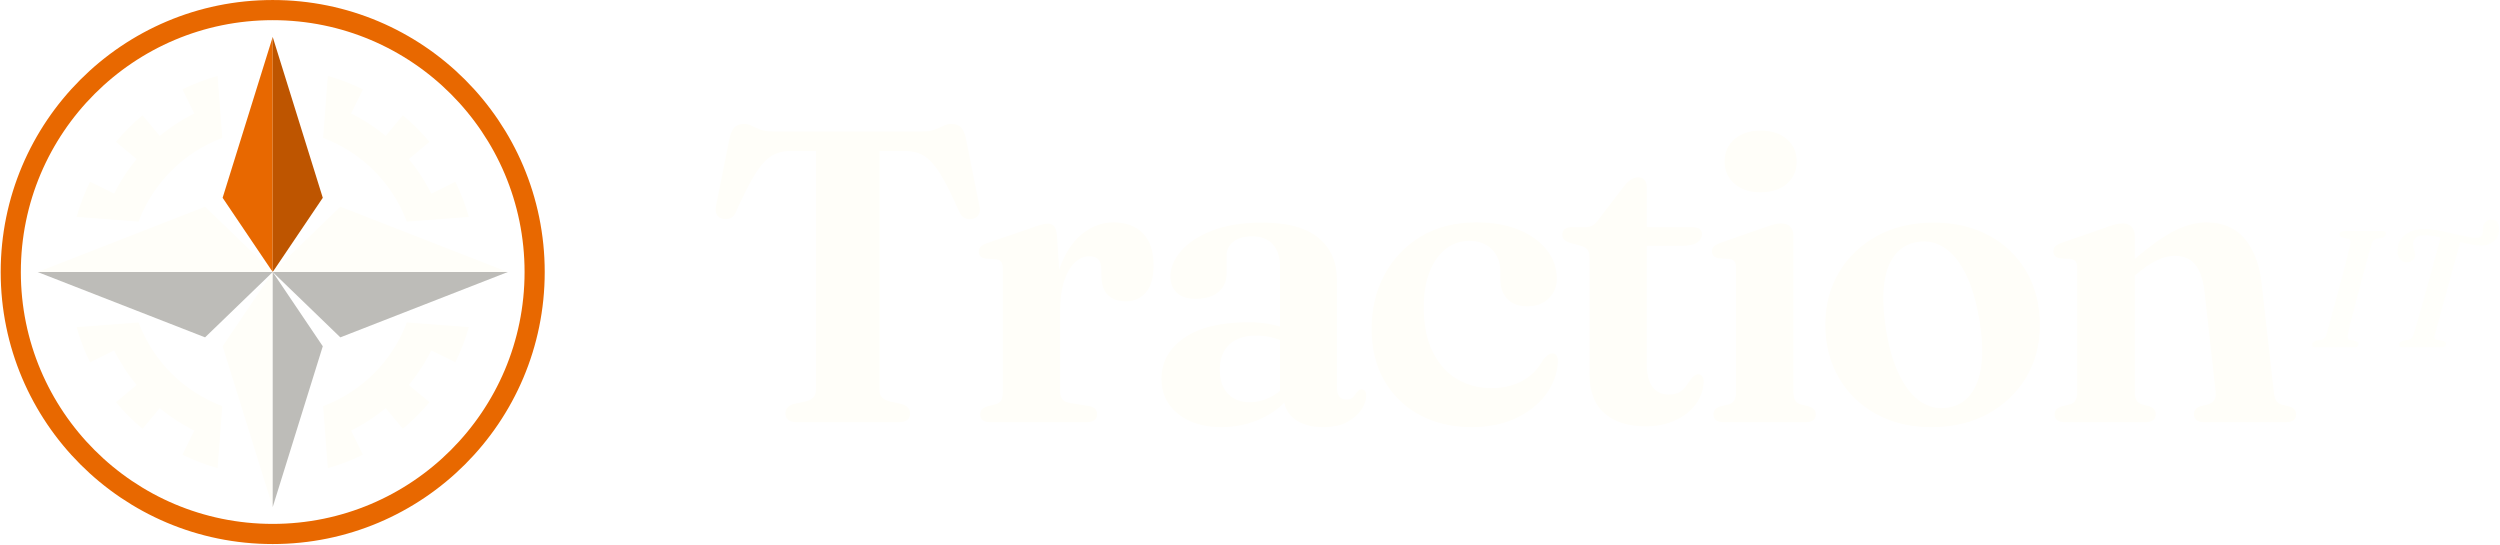
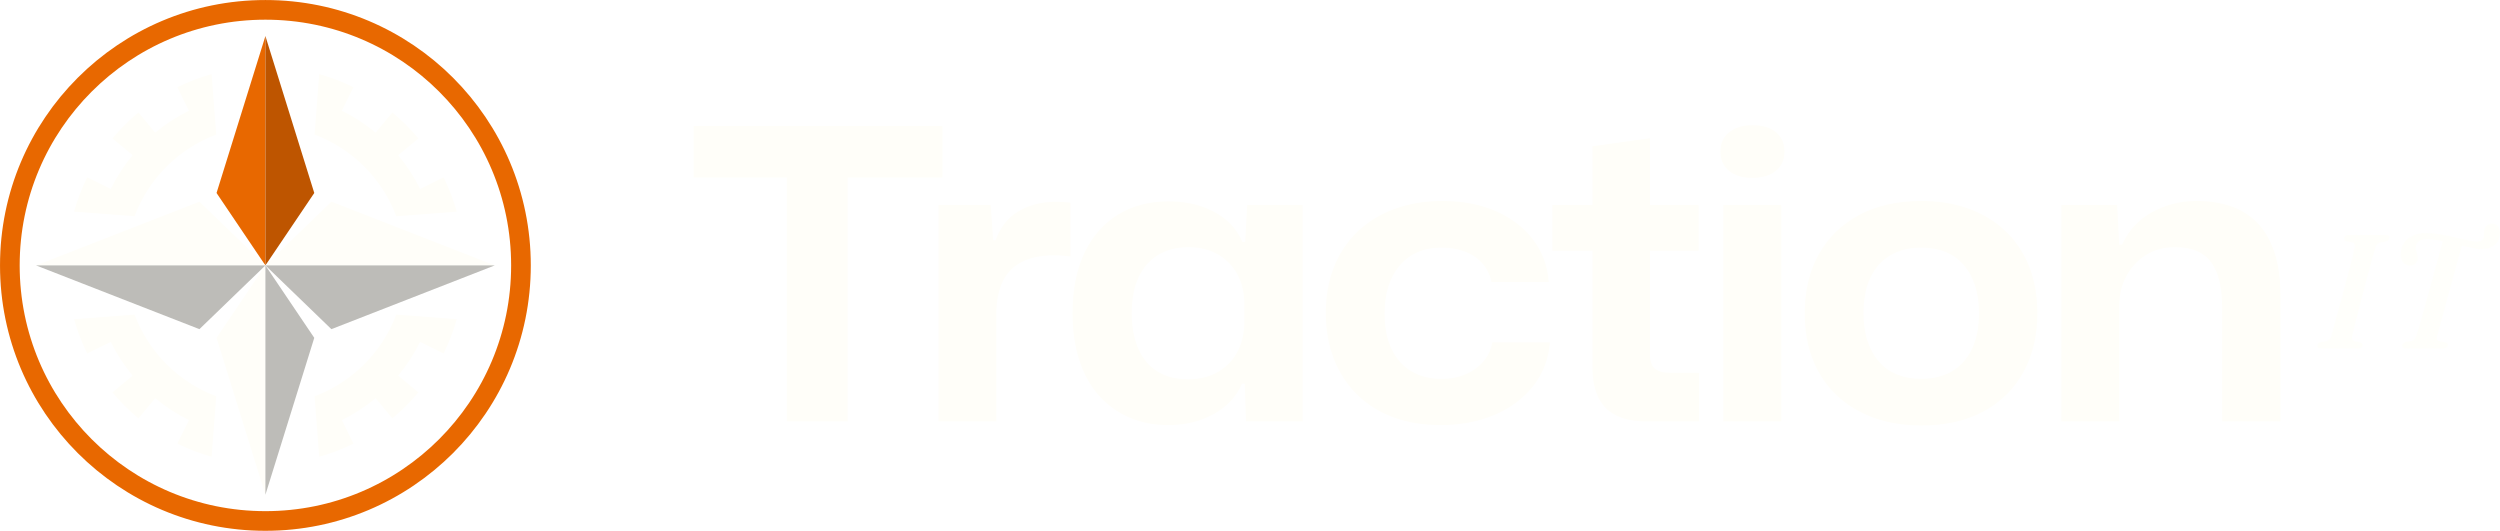
- <svg xmlns="http://www.w3.org/2000/svg" viewBox="3.5 -15.5 601.63 130.99" width="602" height="131">
+ <svg xmlns="http://www.w3.org/2000/svg" viewBox="3.5 -15.5 616.98 130.99" width="617" height="131">
  <g transform="translate(0 -19) scale(0.5390625)">
    <circle cx="128" cy="128" r="117" fill="none" stroke="#E86800" stroke-width="9" />
    <path d="M187.91 105.48A64 64 0 0 0 150.52 68.09L152.62 40.4A91 91 0 0 1 168.32 46.42L163 57.18A79 79 0 0 1 178.46 67.22L186.13 57.98A91 91 0 0 1 198.02 69.87L188.78 77.54A79 79 0 0 1 198.82 93L209.58 87.68A91 91 0 0 1 215.6 103.38Z" fill="#FFFEF9" />
    <path d="M105.48 68.09A64 64 0 0 0 68.09 105.48L40.4 103.38A91 91 0 0 1 46.42 87.68L57.18 93A79 79 0 0 1 67.22 77.54L57.98 69.87A91 91 0 0 1 69.87 57.98L77.54 67.22A79 79 0 0 1 93 57.18L87.68 46.42A91 91 0 0 1 103.38 40.4Z" fill="#FFFEF9" />
    <path d="M68.09 150.52A64 64 0 0 0 105.48 187.91L103.38 215.6A91 91 0 0 1 87.68 209.58L93 198.82A79 79 0 0 1 77.54 188.78L69.87 198.02A91 91 0 0 1 57.98 186.13L67.22 178.46A79 79 0 0 1 57.18 163L46.42 168.32A91 91 0 0 1 40.4 152.62Z" fill="#FFFEF9" />
    <path d="M150.52 187.91A64 64 0 0 0 187.91 150.52L215.6 152.62A91 91 0 0 1 209.58 168.32L198.82 163A79 79 0 0 1 188.78 178.46L198.02 186.13A91 91 0 0 1 186.13 198.02L178.46 188.78A79 79 0 0 1 163 198.82L168.32 209.58A91 91 0 0 1 152.62 215.6Z" fill="#FFFEF9" />
    <path d="M128 23L105.63 94.84L128 128Z" fill="#E86800" />
    <path d="M128 23L150.37 94.84L128 128Z" fill="#be5500" />
    <path d="M233 128L158.21 98.82L128 128Z" fill="#FFFEF9" />
    <path d="M233 128L158.21 157.18L128 128Z" fill="#bdbcb8" />
    <path d="M128 233L105.63 161.16L128 128Z" fill="#FFFEF9" />
    <path d="M128 233L150.37 161.16L128 128Z" fill="#bdbcb8" />
    <path d="M23 128L97.79 98.82L128 128Z" fill="#FFFEF9" />
    <path d="M23 128L97.79 157.18L128 128Z" fill="#bdbcb8" />
  </g>
-   <path d="M189.30 16.15L189.30 16.15L225.50 16.15Q227.30 16.15 228.45 15.70Q229.60 15.25 230.50 14.80Q231.40 14.35 232.40 14.35L232.40 14.35Q233.85 14.35 234.63 15.07Q235.40 15.80 235.85 17.55L235.85 17.55L239.15 34.05Q239.45 35.35 239 36.17Q238.55 37.00 237.45 37.20L237.45 37.20Q236.45 37.40 235.65 37.02Q234.85 36.65 234.30 35.50L234.30 35.50Q231.65 29.40 229.68 26.27Q227.70 23.15 225.78 22.00Q223.85 20.85 221.20 20.85L221.20 20.85L215.10 20.85L215.10 78.45Q215.10 79.55 215.72 80.20Q216.35 80.85 217.55 81.15L217.55 81.15L220.50 81.80Q222.45 82.40 222.45 84.10L222.45 84.10Q222.45 86.15 219.75 86.15L219.75 86.15L195.15 86.15Q193.75 86.15 193.10 85.57Q192.45 85.00 192.45 84.10L192.45 84.10Q192.45 82.40 194.35 81.80L194.35 81.80L197.35 81.15Q198.55 80.85 199.18 80.20Q199.80 79.55 199.80 78.45L199.80 78.45L199.80 20.85L193.70 20.85Q191.10 20.85 189.15 22.02Q187.20 23.20 185.22 26.32Q183.25 29.45 180.55 35.50L180.55 35.50Q180.05 36.65 179.25 37.02Q178.45 37.40 177.45 37.20L177.45 37.20Q176.35 37.00 175.93 36.17Q175.50 35.35 175.75 34.05L175.75 34.05L179.05 17.55Q179.50 15.80 180.28 15.07Q181.05 14.35 182.50 14.35L182.50 14.35Q183.50 14.35 184.38 14.80Q185.25 15.25 186.40 15.70Q187.55 16.15 189.30 16.15ZM258.60 59.65L256.95 59.85Q256.95 52.65 258.98 47.80Q261 42.95 264.32 40.50Q267.65 38.05 271.40 38.05L271.40 38.05Q276.05 38.05 278.57 40.72Q281.10 43.40 281.10 48.35L281.10 48.35Q281.10 52.75 279.25 54.90Q277.40 57.05 274.50 57.05L274.50 57.05Q271.60 57.05 270.07 55.50Q268.55 53.95 268.55 51.10L268.55 51.10L268.50 49.30Q268.50 47.75 267.80 46.97Q267.10 46.20 265.55 46.20L265.55 46.20Q263.80 46.20 262.20 47.65Q260.60 49.10 259.60 52.07Q258.60 55.05 258.60 59.65L258.60 59.65ZM257.85 41.25L257.85 41.25L258.60 53.20L258.60 78.70Q258.60 80.00 259.13 80.65Q259.65 81.30 261.05 81.55L261.05 81.55L265.40 82.25Q266.45 82.40 266.98 82.90Q267.50 83.40 267.50 84.25L267.50 84.25Q267.50 85.15 266.85 85.65Q266.20 86.15 265 86.15L265 86.15L241.80 86.15Q240.50 86.15 239.93 85.65Q239.35 85.15 239.35 84.30L239.35 84.30Q239.35 83.60 239.75 83.12Q240.15 82.65 241 82.35L241 82.35L243.05 81.85Q243.95 81.60 244.38 80.92Q244.80 80.25 244.80 78.80L244.80 78.80L244.80 49.25Q244.80 48.10 244.43 47.57Q244.05 47.05 243.25 46.95L243.25 46.95L240.55 46.75Q239.70 46.55 239.35 46.15Q239 45.75 239 45.10L239 45.10Q239 44.40 239.45 43.92Q239.90 43.45 241.10 43.00L241.10 43.00L250.80 39.70Q253 38.85 254.05 38.60Q255.10 38.35 255.70 38.35L255.70 38.35Q256.65 38.35 257.18 39.00Q257.70 39.65 257.85 41.25ZM312.45 80.00L312.45 80.00L312.45 79.05L311.55 78.90L311.55 48.80Q311.55 45.25 309.80 43.32Q308.05 41.40 304.90 41.40L304.90 41.40Q301.90 41.40 300.30 42.70Q298.70 44.00 298.70 45.85L298.70 45.85L298.70 50.20Q298.70 53.15 296.72 54.80Q294.75 56.45 291.25 56.45L291.25 56.45Q288.25 56.45 286.70 55.00Q285.15 53.55 285.15 51.00L285.15 51.00Q285.15 47.95 287.68 44.97Q290.20 42.00 295.15 40.05Q300.10 38.10 307.30 38.10L307.30 38.10Q316.40 38.10 320.82 41.80Q325.25 45.50 325.25 51.80L325.25 51.80L325.25 77.80Q325.25 79.25 325.82 79.97Q326.40 80.70 327.45 80.70L327.45 80.70Q328.55 80.70 329.10 80.15Q329.65 79.60 330 79.00L330 79.00Q330.30 78.70 330.55 78.47Q330.80 78.25 331.20 78.25L331.20 78.25Q331.75 78.25 332.02 78.67Q332.30 79.10 332.30 79.75L332.30 79.75Q332.30 81.35 331.15 83.10Q330 84.85 327.73 86.10Q325.45 87.35 322 87.35L322 87.35Q317.60 87.35 315.02 85.37Q312.45 83.40 312.45 80.00ZM283 75.75L283 75.75Q283 69.65 288.45 65.87Q293.90 62.10 303.85 62.10L303.85 62.10Q307.10 62.10 309.63 62.65Q312.15 63.20 314.05 64.10L314.05 64.10L313.05 67.00Q311.35 66.20 309.57 65.75Q307.80 65.30 305.70 65.30L305.70 65.30Q301.65 65.30 299.35 67.45Q297.05 69.60 297.05 73.50L297.05 73.50Q297.05 77.30 299.02 79.32Q301 81.35 304.15 81.35L304.15 81.35Q306.75 81.35 309.18 80.15Q311.60 78.95 313.25 76.80L313.25 76.80L314.30 79.35Q311.60 83.20 307.07 85.27Q302.55 87.35 297.45 87.35L297.45 87.35Q291 87.35 287 84.15Q283 80.95 283 75.75ZM378.20 51.60L378.20 51.60Q378.20 54.40 376.27 56.32Q374.35 58.25 371.10 58.25L371.10 58.25Q367.95 58.25 366.27 56.47Q364.60 54.70 364.60 51.80L364.60 51.80L364.60 49.95Q364.60 46.60 362.57 44.55Q360.55 42.50 357.05 42.50L357.05 42.50Q353.95 42.50 351.48 44.42Q349 46.35 347.57 49.92Q346.15 53.50 346.15 58.50L346.15 58.50Q346.15 64.80 348.27 69.15Q350.40 73.50 354.07 75.72Q357.75 77.95 362.45 77.95L362.45 77.95Q366.75 77.95 369.95 76.17Q373.15 74.40 374.90 71.10L374.90 71.10Q375.65 70.25 376.13 69.92Q376.60 69.60 377.15 69.60L377.15 69.60Q377.85 69.60 378.18 70.22Q378.50 70.85 378.45 71.75L378.45 71.75Q378.15 76.10 375.43 79.65Q372.70 83.20 368.15 85.27Q363.60 87.35 357.75 87.35L357.75 87.35Q350.70 87.35 345.25 84.45Q339.80 81.55 336.70 76.22Q333.60 70.90 333.60 63.70L333.60 63.70Q333.60 56.40 336.73 50.60Q339.85 44.80 345.50 41.42Q351.15 38.05 358.80 38.05L358.80 38.05Q364.85 38.05 369.20 39.90Q373.55 41.75 375.88 44.82Q378.20 47.90 378.20 51.60ZM384.05 43.70L384.05 43.70L381.45 43.00Q380.40 42.65 379.95 42.17Q379.50 41.70 379.50 41.05L379.50 41.05Q379.50 40.15 380.10 39.67Q380.70 39.20 381.70 39.20L381.70 39.20L384.95 39.20Q386.05 39.20 386.78 38.80Q387.50 38.40 388.25 37.35L388.25 37.35L394.25 29.50Q395.15 28.30 396.03 27.75Q396.90 27.20 397.80 27.20L397.80 27.20Q398.75 27.20 399.30 27.82Q399.85 28.45 399.85 29.55L399.85 29.55L399.85 72.20Q399.85 75.80 401.23 77.65Q402.60 79.50 405.10 79.50L405.10 79.50Q406.85 79.50 407.85 78.85Q408.85 78.20 409.45 77.27Q410.05 76.35 410.65 75.60Q411.25 74.85 412.10 74.60L412.10 74.60Q412.75 74.60 413.15 75.02Q413.55 75.45 413.55 76.50L413.55 76.50Q413.40 79.45 411.63 81.85Q409.85 84.25 406.73 85.70Q403.60 87.15 399.55 87.15L399.55 87.15Q393.25 87.15 389.65 84.00Q386.05 80.85 386.05 74.45L386.05 74.45L386.05 46.45Q386.05 45.25 385.60 44.65Q385.15 44.05 384.05 43.70ZM408.15 43.70L394.50 43.70L394.55 39.20L410.90 39.20Q411.95 39.20 412.55 39.62Q413.15 40.05 413.15 40.90L413.15 40.90Q413.15 42.10 411.98 42.90Q410.80 43.70 408.15 43.70L408.15 43.70ZM435.15 41.20L435.15 41.20L435.15 78.75Q435.15 80.20 435.58 80.90Q436.00 81.60 436.85 81.85L436.85 81.85L438.85 82.35Q439.75 82.65 440.15 83.12Q440.55 83.60 440.55 84.30L440.55 84.30Q440.55 85.15 439.95 85.65Q439.35 86.15 438.10 86.15L438.10 86.15L418.35 86.15Q417.10 86.15 416.50 85.65Q415.90 85.15 415.90 84.30L415.90 84.30Q415.90 83.60 416.30 83.12Q416.70 82.65 417.55 82.35L417.55 82.35L419.65 81.85Q420.50 81.55 420.93 80.87Q421.35 80.20 421.35 78.80L421.35 78.80L421.35 49.15Q421.35 48.00 421.00 47.50Q420.65 47.00 419.85 46.85L419.85 46.85L417.10 46.70Q416.30 46.50 415.93 46.10Q415.55 45.70 415.55 45.05L415.55 45.05Q415.55 44.30 416.00 43.85Q416.45 43.40 417.65 42.95L417.65 42.95L427.55 39.50Q429.35 38.85 430.38 38.57Q431.40 38.30 432.20 38.30L432.20 38.30Q433.70 38.30 434.43 39.10Q435.15 39.90 435.15 41.20ZM427.25 30.80L427.25 30.80Q423.35 30.80 420.98 28.75Q418.60 26.70 418.60 23.35L418.60 23.35Q418.60 20.05 420.98 18.00Q423.35 15.95 427.25 15.95L427.25 15.95Q431.20 15.95 433.58 18.00Q435.95 20.05 435.95 23.35L435.95 23.35Q435.95 26.70 433.58 28.75Q431.20 30.80 427.25 30.80ZM468.95 38.10L468.95 38.10Q476.50 38.10 482.28 41.22Q488.05 44.35 491.28 49.92Q494.50 55.50 494.50 62.85L494.50 62.85Q494.50 69.85 491.18 75.40Q487.85 80.95 481.98 84.15Q476.10 87.35 468.40 87.35L468.40 87.35Q460.85 87.35 455.10 84.20Q449.35 81.05 446.10 75.47Q442.85 69.90 442.85 62.65L442.85 62.65Q442.85 55.55 446.18 50.00Q449.50 44.45 455.38 41.27Q461.25 38.10 468.95 38.10ZM472.35 82.65L472.35 82.65Q475.70 82.15 477.78 79.52Q479.85 76.90 480.43 72.25Q481.00 67.60 479.85 61.05L479.85 61.05Q478.70 54.50 476.55 50.25Q474.40 46.00 471.45 44.10Q468.50 42.20 465.05 42.75L465.05 42.75Q461.65 43.30 459.58 45.92Q457.50 48.55 456.98 53.17Q456.45 57.80 457.55 64.40L457.55 64.40Q458.65 70.90 460.83 75.15Q463.00 79.40 465.93 81.30Q468.85 83.20 472.35 82.65ZM517.35 41.20L517.35 41.20L517.35 78.75Q517.35 80.20 517.75 80.87Q518.15 81.55 519.05 81.85L519.05 81.85L520.95 82.35Q522.40 82.95 522.40 84.20L522.40 84.20Q522.40 86.15 519.90 86.15L519.90 86.15L500.50 86.15Q499.25 86.15 498.65 85.65Q498.05 85.15 498.05 84.30L498.05 84.30Q498.05 83.60 498.45 83.12Q498.85 82.65 499.75 82.35L499.75 82.35L501.80 81.85Q502.70 81.55 503.10 80.87Q503.50 80.20 503.50 78.80L503.50 78.80L503.50 49.15Q503.50 48.00 503.15 47.50Q502.80 47.00 502.00 46.85L502.00 46.85L499.30 46.70Q498.45 46.50 498.10 46.10Q497.75 45.70 497.75 45.05L497.75 45.05Q497.75 44.30 498.18 43.85Q498.60 43.40 499.80 42.95L499.80 42.95L509.75 39.50Q511.45 38.85 512.50 38.57Q513.55 38.30 514.45 38.30L514.45 38.30Q515.85 38.30 516.60 39.10Q517.35 39.90 517.35 41.20ZM517.85 50.45L515.85 52.15L513.80 50.00L515.75 48.30Q521.85 42.80 526.25 40.42Q530.65 38.05 534.55 38.05L534.55 38.05Q540.55 38.05 543.85 42.02Q547.15 46.00 547.90 52.80L547.90 52.80L550.80 78.60Q550.95 80.15 551.35 80.87Q551.75 81.60 552.65 81.90L552.65 81.90L554.50 82.35Q555.40 82.65 555.80 83.12Q556.20 83.60 556.20 84.30L556.20 84.30Q556.20 85.15 555.60 85.65Q555.00 86.15 553.75 86.15L553.75 86.15L534.10 86.15Q531.60 86.15 531.60 84.20L531.60 84.20Q531.60 82.95 533.05 82.35L533.05 82.35L535.05 81.85Q536.00 81.55 536.50 80.82Q537.00 80.10 536.80 78.60L536.80 78.60L534.15 54.75Q533.65 50.40 531.95 48.25Q530.25 46.10 526.95 46.10L526.95 46.10Q524.90 46.10 522.63 47.20Q520.35 48.30 517.85 50.45L517.85 50.45Z" fill="#FFFEF9" />
-   <path d="M568.67 65.05L568.67 65.05Q568.53 65.63 568.69 65.95Q568.85 66.27 569.31 66.37L569.31 66.37L570.51 66.61Q570.89 66.71 571.06 66.89Q571.23 67.07 571.23 67.35L571.23 67.35Q571.23 67.71 570.92 67.93Q570.61 68.15 570.09 68.15L570.09 68.15L561.03 68.15Q560.45 68.15 560.25 67.95Q560.05 67.75 560.05 67.43L560.05 67.43Q560.05 67.11 560.28 66.89Q560.51 66.67 560.89 66.57L560.89 66.57L562.15 66.35Q562.71 66.23 563.02 65.92Q563.33 65.61 563.53 64.95L563.53 64.95Q563.75 64.19 564.11 62.84Q564.47 61.49 564.95 59.75Q565.43 58.01 565.95 56.09Q566.47 54.17 566.99 52.24Q567.51 50.31 567.96 48.56Q568.41 46.81 568.75 45.42Q569.09 44.03 569.25 43.23L569.25 43.23Q569.37 42.69 569.23 42.39Q569.09 42.09 568.59 41.97L568.59 41.97L567.39 41.69Q566.97 41.57 566.81 41.40Q566.65 41.23 566.65 40.95L566.65 40.95Q566.65 40.57 566.98 40.36Q567.31 40.15 567.93 40.15L567.93 40.15L576.91 40.15Q577.47 40.15 577.66 40.33Q577.85 40.51 577.85 40.83L577.85 40.83Q577.85 41.17 577.62 41.38Q577.39 41.59 576.97 41.71L576.97 41.71L575.63 42.01Q575.11 42.13 574.83 42.39Q574.55 42.65 574.37 43.25L574.37 43.25Q574.13 44.09 573.73 45.54Q573.33 46.99 572.83 48.83Q572.33 50.67 571.80 52.67Q571.27 54.67 570.76 56.63Q570.25 58.59 569.81 60.30Q569.37 62.01 569.07 63.25Q568.77 64.49 568.67 65.05ZM587.07 39.65L587.07 39.65Q588.19 39.65 589.58 39.86Q590.97 40.07 592.44 40.39Q593.91 40.71 595.27 41.03Q596.63 41.35 597.73 41.56Q598.83 41.77 599.45 41.77L599.45 41.77Q600.15 41.77 600.55 41.53Q600.95 41.29 601.09 40.81L601.09 40.81Q601.19 40.45 601.18 40.04Q601.17 39.63 601.21 39.17L601.21 39.17Q601.33 38.39 601.83 37.88Q602.33 37.37 603.27 37.37L603.27 37.37Q604.07 37.37 604.60 37.95Q605.13 38.53 605.13 39.65L605.13 39.65Q605.11 41.45 603.88 42.53Q602.65 43.61 600.65 43.61L600.65 43.61Q599.75 43.61 598.42 43.36Q597.09 43.11 595.56 42.75Q594.03 42.39 592.49 42.02Q590.95 41.65 589.61 41.40Q588.27 41.15 587.35 41.15L587.35 41.15Q585.77 41.15 585.08 41.70Q584.39 42.25 584.35 43.21L584.35 43.21Q584.31 43.75 584.44 44.15Q584.57 44.55 584.72 44.94Q584.87 45.33 584.85 45.83L584.85 45.83Q584.85 46.59 584.30 47.13Q583.75 47.67 582.85 47.67L582.85 47.67Q581.79 47.65 581.17 46.84Q580.55 46.03 580.63 44.65L580.63 44.65Q580.67 43.23 581.43 42.10Q582.19 40.97 583.61 40.31Q585.03 39.65 587.07 39.65ZM589.59 65.15L589.59 65.15Q589.43 65.71 589.59 65.98Q589.75 66.25 590.15 66.33L590.15 66.33L591.63 66.63Q592.33 66.87 592.27 67.35L592.27 67.35Q592.23 67.77 591.92 67.96Q591.61 68.15 591.07 68.15L591.07 68.15L581.95 68.15Q581.43 68.15 581.20 67.95Q580.97 67.75 580.99 67.45L580.99 67.45Q581.01 67.09 581.25 66.89Q581.49 66.69 581.89 66.57L581.89 66.57L583.29 66.29Q583.73 66.19 584.03 65.86Q584.33 65.53 584.55 64.85L584.55 64.85Q584.81 64.03 585.24 62.55Q585.67 61.07 586.20 59.16Q586.73 57.25 587.32 55.11Q587.91 52.97 588.50 50.83Q589.09 48.69 589.62 46.75Q590.15 44.81 590.58 43.28Q591.01 41.75 591.25 40.85L591.25 40.85L596.03 41.79Q595.75 42.71 595.32 44.24Q594.89 45.77 594.36 47.69Q593.83 49.61 593.25 51.72Q592.67 53.83 592.11 55.90Q591.55 57.97 591.05 59.81Q590.55 61.65 590.17 63.04Q589.79 64.43 589.59 65.15Z" fill="#FFFEF9" fill-opacity="0.62" />
+   <path d="M212.70 88.50L197.70 88.50L197.70 26.90L212.70 26.90L212.70 88.50ZM236.10 28.30L174.70 28.30L174.70 15.60L236.10 15.60L236.10 28.30ZM249.40 88.50L235.10 88.50L235.10 35.10L248.00 35.10L248.60 43.80L249.20 43.80Q250.90 39 254.85 36.65Q258.80 34.30 264 34.30L264 34.30Q265.10 34.30 266 34.35Q266.90 34.40 267.70 34.50L267.70 34.50L267.70 47.80Q266.90 47.70 265.85 47.60Q264.80 47.50 263.70 47.50L263.70 47.50Q259.10 47.50 255.95 49Q252.80 50.50 251.20 53.50Q249.60 56.50 249.40 60.90L249.40 60.90L249.40 88.50ZM291.80 89.40L291.80 89.40Q286.50 89.40 282.15 87.50Q277.80 85.60 274.65 82.05Q271.50 78.50 269.85 73.35Q268.20 68.20 268.20 61.80L268.20 61.80Q268.20 53.10 271.15 46.90Q274.10 40.70 279.45 37.45Q284.80 34.20 291.80 34.20L291.80 34.20Q296.40 34.20 300.05 35.45Q303.70 36.70 306.25 38.90Q308.80 41.10 310.10 44.20L310.10 44.20L310.80 44.20L311.30 35.10L325 35.10L325 88.50L311 88.50L310.70 79.20L310 79.20Q308 83.90 303.10 86.65Q298.20 89.40 291.80 89.40ZM296.60 78.10L296.60 78.10Q301.10 78.10 304.25 76.20Q307.40 74.30 309 71.10Q310.60 67.90 310.60 63.90L310.60 63.90L310.60 59.50Q310.60 55.50 308.95 52.35Q307.30 49.20 304.20 47.35Q301.10 45.50 296.80 45.50L296.80 45.50Q292.40 45.50 289.25 47.45Q286.10 49.40 284.45 53Q282.80 56.60 282.80 61.80L282.80 61.80Q282.80 66.80 284.40 70.50Q286 74.20 289.10 76.15Q292.20 78.10 296.60 78.10ZM359.00 89.40L359.00 89.40Q352.50 89.40 347.30 87.45Q342.10 85.50 338.40 81.85Q334.70 78.20 332.70 73.10Q330.70 68 330.70 61.70L330.70 61.70Q330.70 55.40 332.75 50.30Q334.80 45.20 338.60 41.60Q342.40 38 347.70 36.05Q353.00 34.10 359.50 34.10L359.50 34.10Q367.00 34.10 372.75 36.65Q378.50 39.20 381.90 43.70Q385.30 48.20 385.70 54.10L385.70 54.10L371.60 54.10Q371.00 51.30 369.25 49.40Q367.50 47.50 364.95 46.55Q362.40 45.60 359.30 45.60L359.30 45.60Q355.90 45.60 353.30 46.75Q350.70 47.90 348.90 50.05Q347.10 52.20 346.15 55.15Q345.20 58.10 345.20 61.80L345.20 61.80Q345.20 67.10 346.95 70.70Q348.70 74.30 351.85 76.15Q355.00 78 359.20 78L359.20 78Q362.60 78 365.25 76.85Q367.90 75.70 369.60 73.70Q371.30 71.70 371.80 69L371.80 69L386.00 69Q385.50 75.20 381.85 79.80Q378.20 84.40 372.30 86.90Q366.40 89.40 359.00 89.40ZM422.80 88.50L409.80 88.50Q403.10 88.50 399.80 85.20Q396.50 81.90 396.50 75.10L396.50 75.10L396.50 46.40L386.60 46.40L386.60 35.10L396.50 35.10L396.50 20.60L410.70 18.60L410.70 35.10L422.70 35.10L422.70 46.40L410.70 46.40L410.70 71.90Q410.70 74.50 411.95 75.50Q413.20 76.50 415.50 76.50L415.50 76.50L422.80 76.50L422.80 88.50ZM443.10 88.50L428.80 88.50L428.80 35.10L443.10 35.10L443.10 88.50ZM436.00 28.40L436.00 28.40Q432.30 28.40 430.20 26.65Q428.10 24.90 428.10 21.90L428.10 21.90Q428.10 18.80 430.30 17.10Q432.50 15.40 436.00 15.40L436.00 15.40Q439.70 15.40 441.80 17.15Q443.90 18.90 443.90 21.90L443.90 21.90Q443.90 25 441.70 26.70Q439.50 28.40 436.00 28.40ZM477.70 89.50L477.70 89.50Q471.20 89.50 465.95 87.60Q460.70 85.70 456.85 82.10Q453.00 78.50 450.95 73.40Q448.90 68.30 448.90 61.80L448.90 61.80Q448.90 53.40 452.40 47.20Q455.90 41 462.35 37.55Q468.80 34.10 477.70 34.10L477.70 34.10Q484.10 34.10 489.35 36Q494.60 37.90 498.40 41.50Q502.20 45.10 504.25 50.20Q506.30 55.30 506.30 61.80L506.30 61.80Q506.30 70.10 502.85 76.35Q499.40 82.60 493.00 86.05Q486.60 89.50 477.70 89.50ZM477.60 78L477.60 78Q482.00 78 485.20 76.15Q488.40 74.30 490.15 70.65Q491.90 67 491.90 61.80L491.90 61.80Q491.90 57.90 490.90 54.90Q489.90 51.90 488.05 49.80Q486.20 47.70 483.60 46.65Q481.00 45.60 477.70 45.60L477.70 45.60Q473.30 45.60 470.10 47.45Q466.90 49.30 465.15 52.90Q463.40 56.50 463.40 61.80L463.40 61.80Q463.40 65.70 464.40 68.70Q465.40 71.70 467.25 73.80Q469.10 75.90 471.75 76.95Q474.40 78 477.60 78ZM526.50 88.50L512.20 88.50L512.20 35.10L526.00 35.10L526.50 44.90L527.20 44.90Q529.60 39.60 534.65 36.85Q539.70 34.10 545.60 34.10L545.60 34.10Q550.10 34.10 553.90 35.35Q557.70 36.60 560.45 39.35Q563.20 42.10 564.75 46.60Q566.30 51.10 566.30 57.50L566.30 57.50L566.30 88.50L551.90 88.50L551.90 60.30Q551.90 55.40 550.70 52.10Q549.50 48.80 547.00 47.15Q544.50 45.50 540.30 45.50L540.30 45.50Q536.10 45.50 533.00 47.50Q529.90 49.50 528.20 52.75Q526.50 56 526.50 60.10L526.50 60.10L526.50 88.50Z" fill="#FFFEF9" />
+   <path d="M584.02 67.40L584.02 67.40Q583.88 67.98 584.04 68.30Q584.20 68.62 584.66 68.72L584.66 68.72L585.86 68.96Q586.24 69.06 586.41 69.24Q586.58 69.42 586.58 69.70L586.58 69.70Q586.58 70.06 586.27 70.28Q585.96 70.50 585.44 70.50L585.44 70.50L576.38 70.50Q575.80 70.50 575.60 70.30Q575.40 70.10 575.40 69.78L575.40 69.78Q575.40 69.46 575.63 69.24Q575.86 69.02 576.24 68.92L576.24 68.92L577.50 68.70Q578.06 68.58 578.37 68.27Q578.68 67.96 578.88 67.30L578.88 67.30Q579.10 66.54 579.46 65.19Q579.82 63.84 580.30 62.10Q580.78 60.36 581.30 58.44Q581.82 56.52 582.34 54.59Q582.86 52.66 583.31 50.91Q583.76 49.16 584.10 47.77Q584.44 46.38 584.60 45.58L584.60 45.58Q584.72 45.04 584.58 44.74Q584.44 44.44 583.94 44.32L583.94 44.32L582.74 44.04Q582.32 43.92 582.16 43.75Q582 43.58 582 43.30L582 43.30Q582 42.92 582.33 42.71Q582.66 42.50 583.28 42.50L583.28 42.50L592.26 42.50Q592.82 42.50 593.01 42.68Q593.20 42.86 593.20 43.18L593.20 43.18Q593.20 43.52 592.97 43.73Q592.74 43.94 592.32 44.06L592.32 44.06L590.98 44.36Q590.46 44.48 590.18 44.74Q589.90 45 589.72 45.60L589.72 45.60Q589.48 46.44 589.08 47.89Q588.68 49.34 588.18 51.18Q587.68 53.02 587.15 55.02Q586.62 57.02 586.11 58.98Q585.60 60.94 585.16 62.65Q584.72 64.36 584.42 65.60Q584.12 66.84 584.02 67.40ZM602.42 42L602.42 42Q603.54 42 604.93 42.21Q606.32 42.42 607.79 42.74Q609.26 43.06 610.62 43.38Q611.98 43.70 613.08 43.91Q614.18 44.12 614.80 44.12L614.80 44.12Q615.50 44.12 615.90 43.88Q616.30 43.64 616.44 43.16L616.44 43.16Q616.54 42.80 616.53 42.39Q616.52 41.98 616.56 41.52L616.56 41.52Q616.68 40.74 617.18 40.23Q617.68 39.72 618.62 39.72L618.62 39.72Q619.42 39.72 619.95 40.30Q620.48 40.88 620.48 42L620.48 42Q620.46 43.80 619.23 44.88Q618 45.96 616 45.96L616 45.96Q615.10 45.96 613.77 45.71Q612.44 45.46 610.91 45.10Q609.38 44.74 607.84 44.37Q606.30 44 604.96 43.75Q603.62 43.50 602.70 43.50L602.70 43.50Q601.12 43.50 600.43 44.05Q599.74 44.60 599.70 45.56L599.70 45.56Q599.66 46.10 599.79 46.50Q599.92 46.90 600.07 47.29Q600.22 47.68 600.20 48.18L600.20 48.18Q600.20 48.94 599.65 49.48Q599.10 50.02 598.20 50.02L598.20 50.02Q597.14 50 596.52 49.19Q595.90 48.38 595.98 47L595.98 47Q596.02 45.58 596.78 44.45Q597.54 43.32 598.96 42.66Q600.38 42 602.42 42ZM604.94 67.50L604.94 67.50Q604.78 68.06 604.94 68.33Q605.10 68.60 605.50 68.68L605.50 68.68L606.98 68.98Q607.68 69.22 607.62 69.70L607.62 69.70Q607.58 70.12 607.27 70.31Q606.96 70.50 606.42 70.50L606.42 70.50L597.30 70.50Q596.78 70.50 596.55 70.30Q596.32 70.10 596.34 69.80L596.34 69.80Q596.36 69.44 596.60 69.24Q596.84 69.04 597.24 68.92L597.24 68.92L598.64 68.64Q599.08 68.54 599.38 68.21Q599.68 67.88 599.90 67.20L599.90 67.20Q600.16 66.38 600.59 64.90Q601.02 63.42 601.55 61.51Q602.08 59.60 602.67 57.46Q603.26 55.32 603.85 53.18Q604.44 51.04 604.97 49.10Q605.50 47.16 605.93 45.63Q606.36 44.10 606.60 43.20L606.60 43.20L611.38 44.14Q611.10 45.06 610.67 46.59Q610.24 48.12 609.71 50.04Q609.18 51.96 608.60 54.07Q608.02 56.18 607.46 58.25Q606.90 60.32 606.40 62.16Q605.90 64 605.52 65.39Q605.14 66.78 604.94 67.50Z" fill="#FFFEF9" fill-opacity="0.62" />
</svg>
